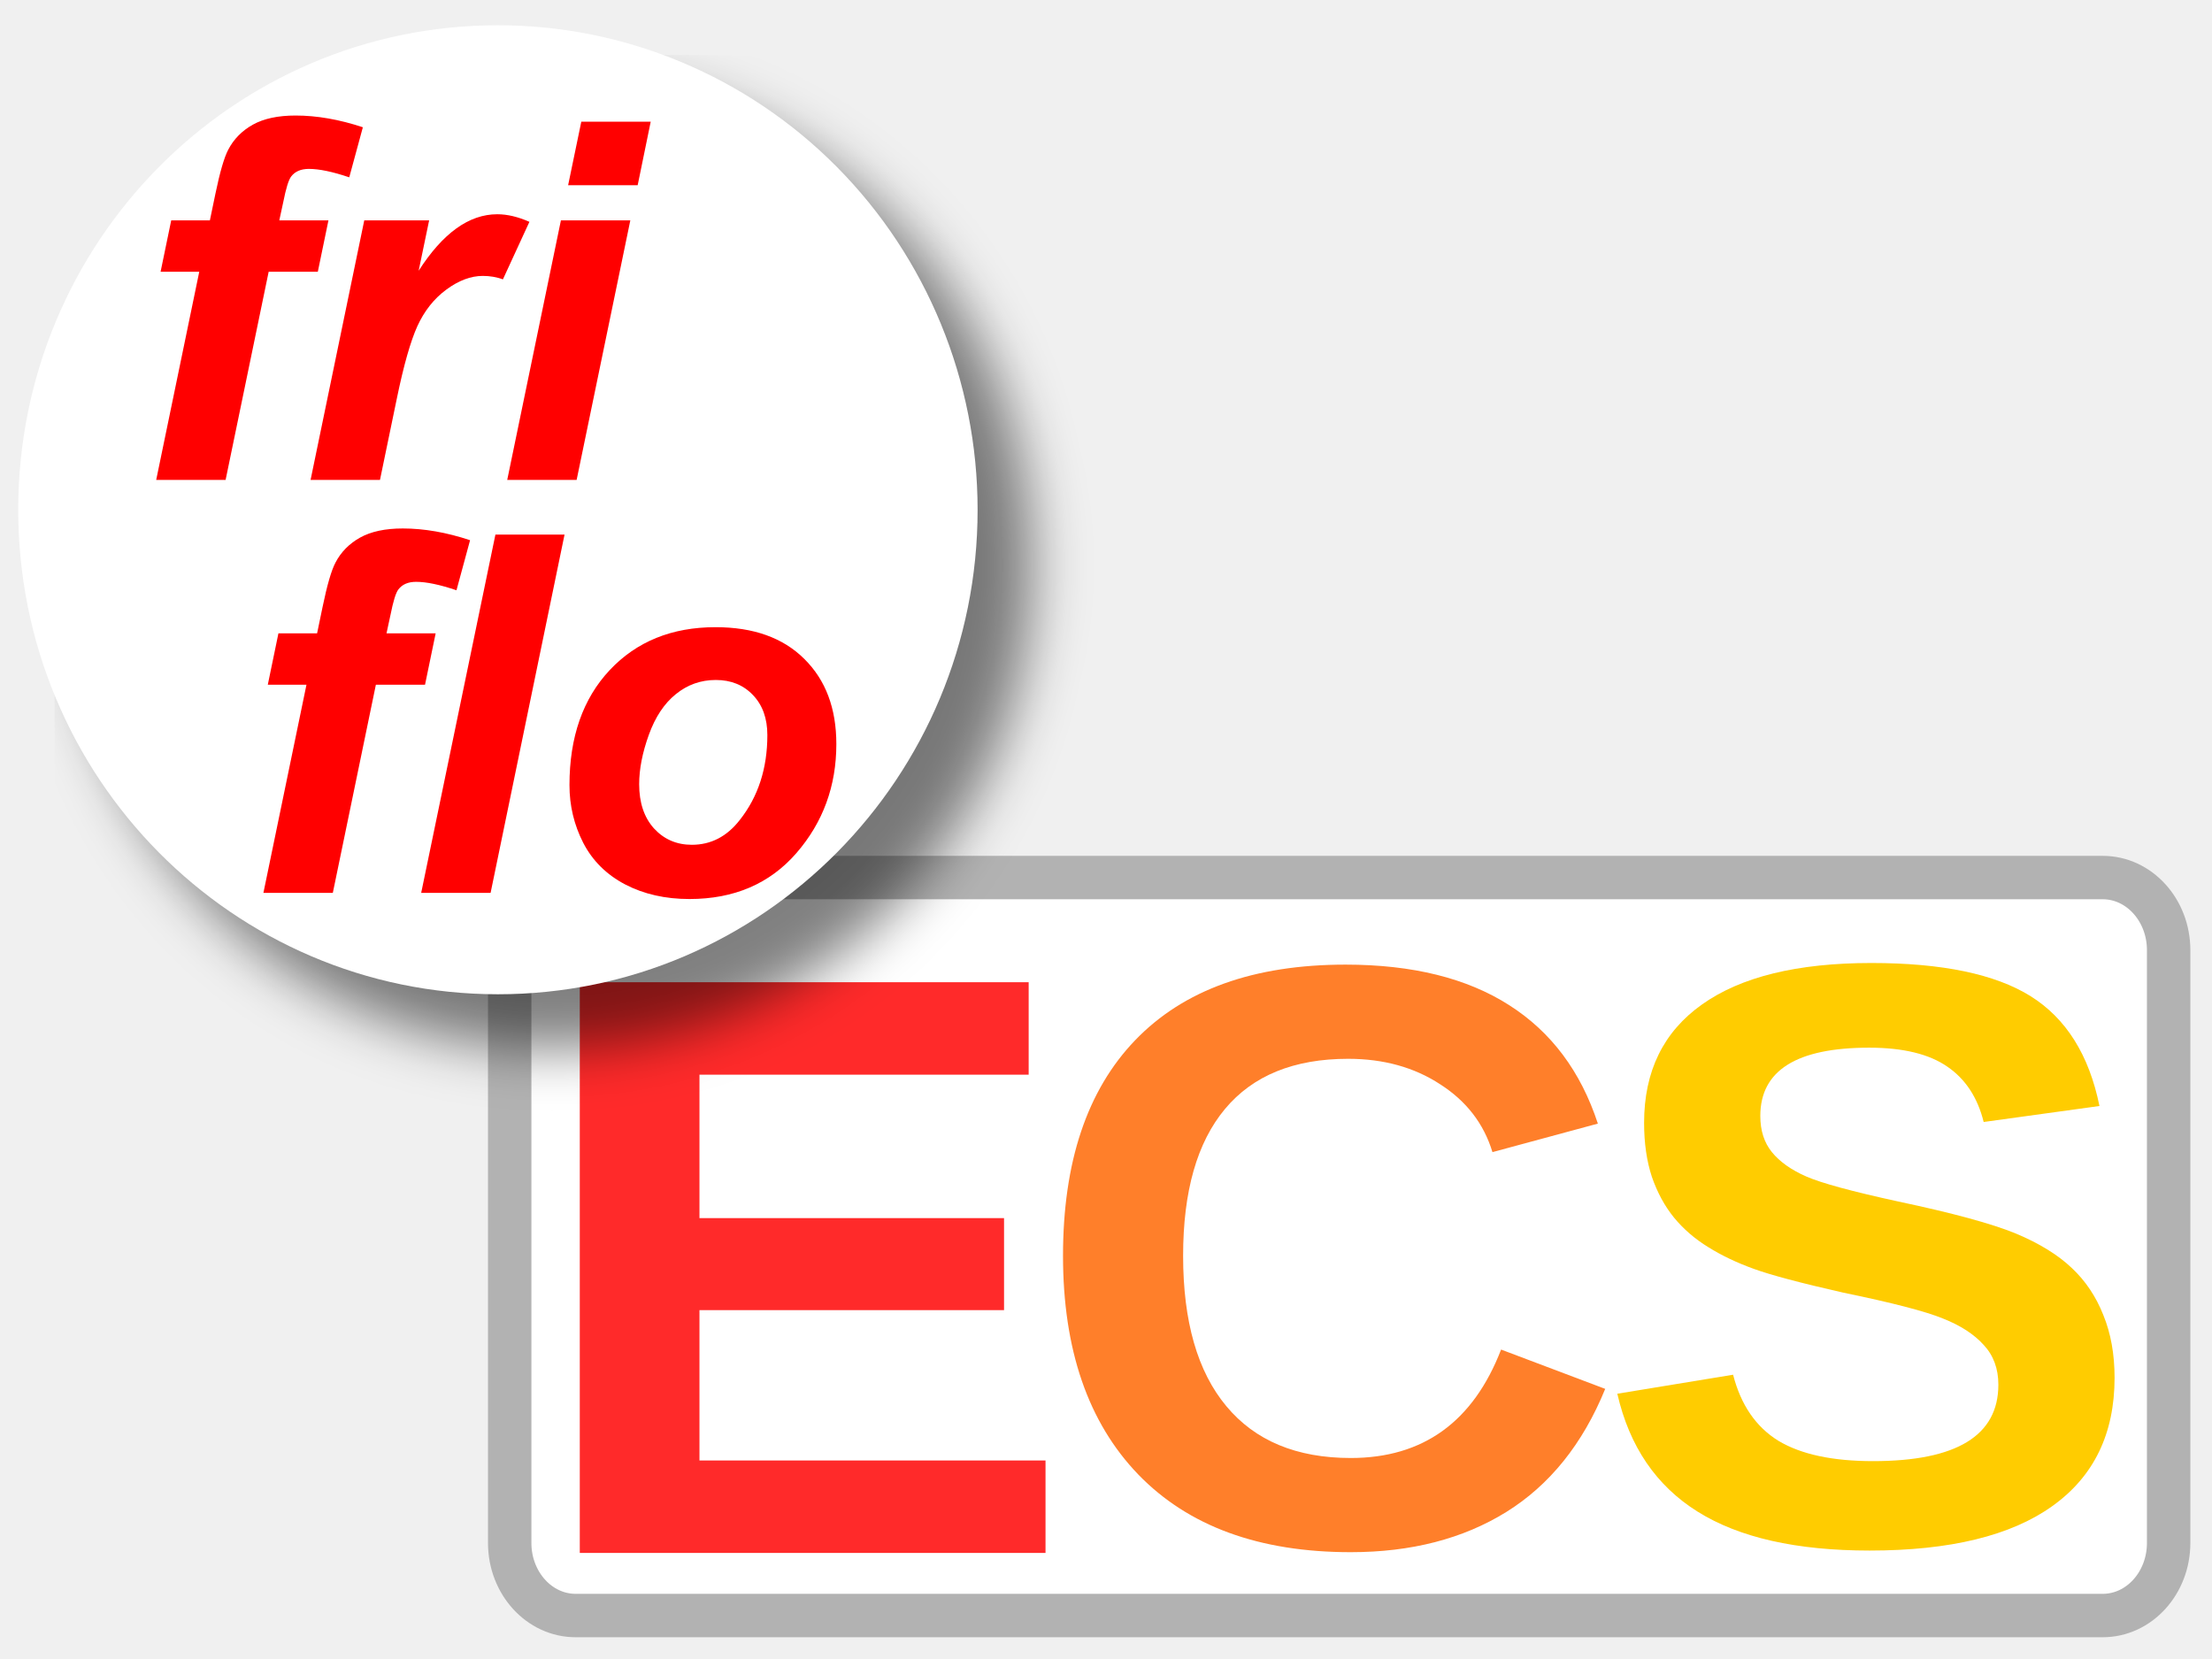
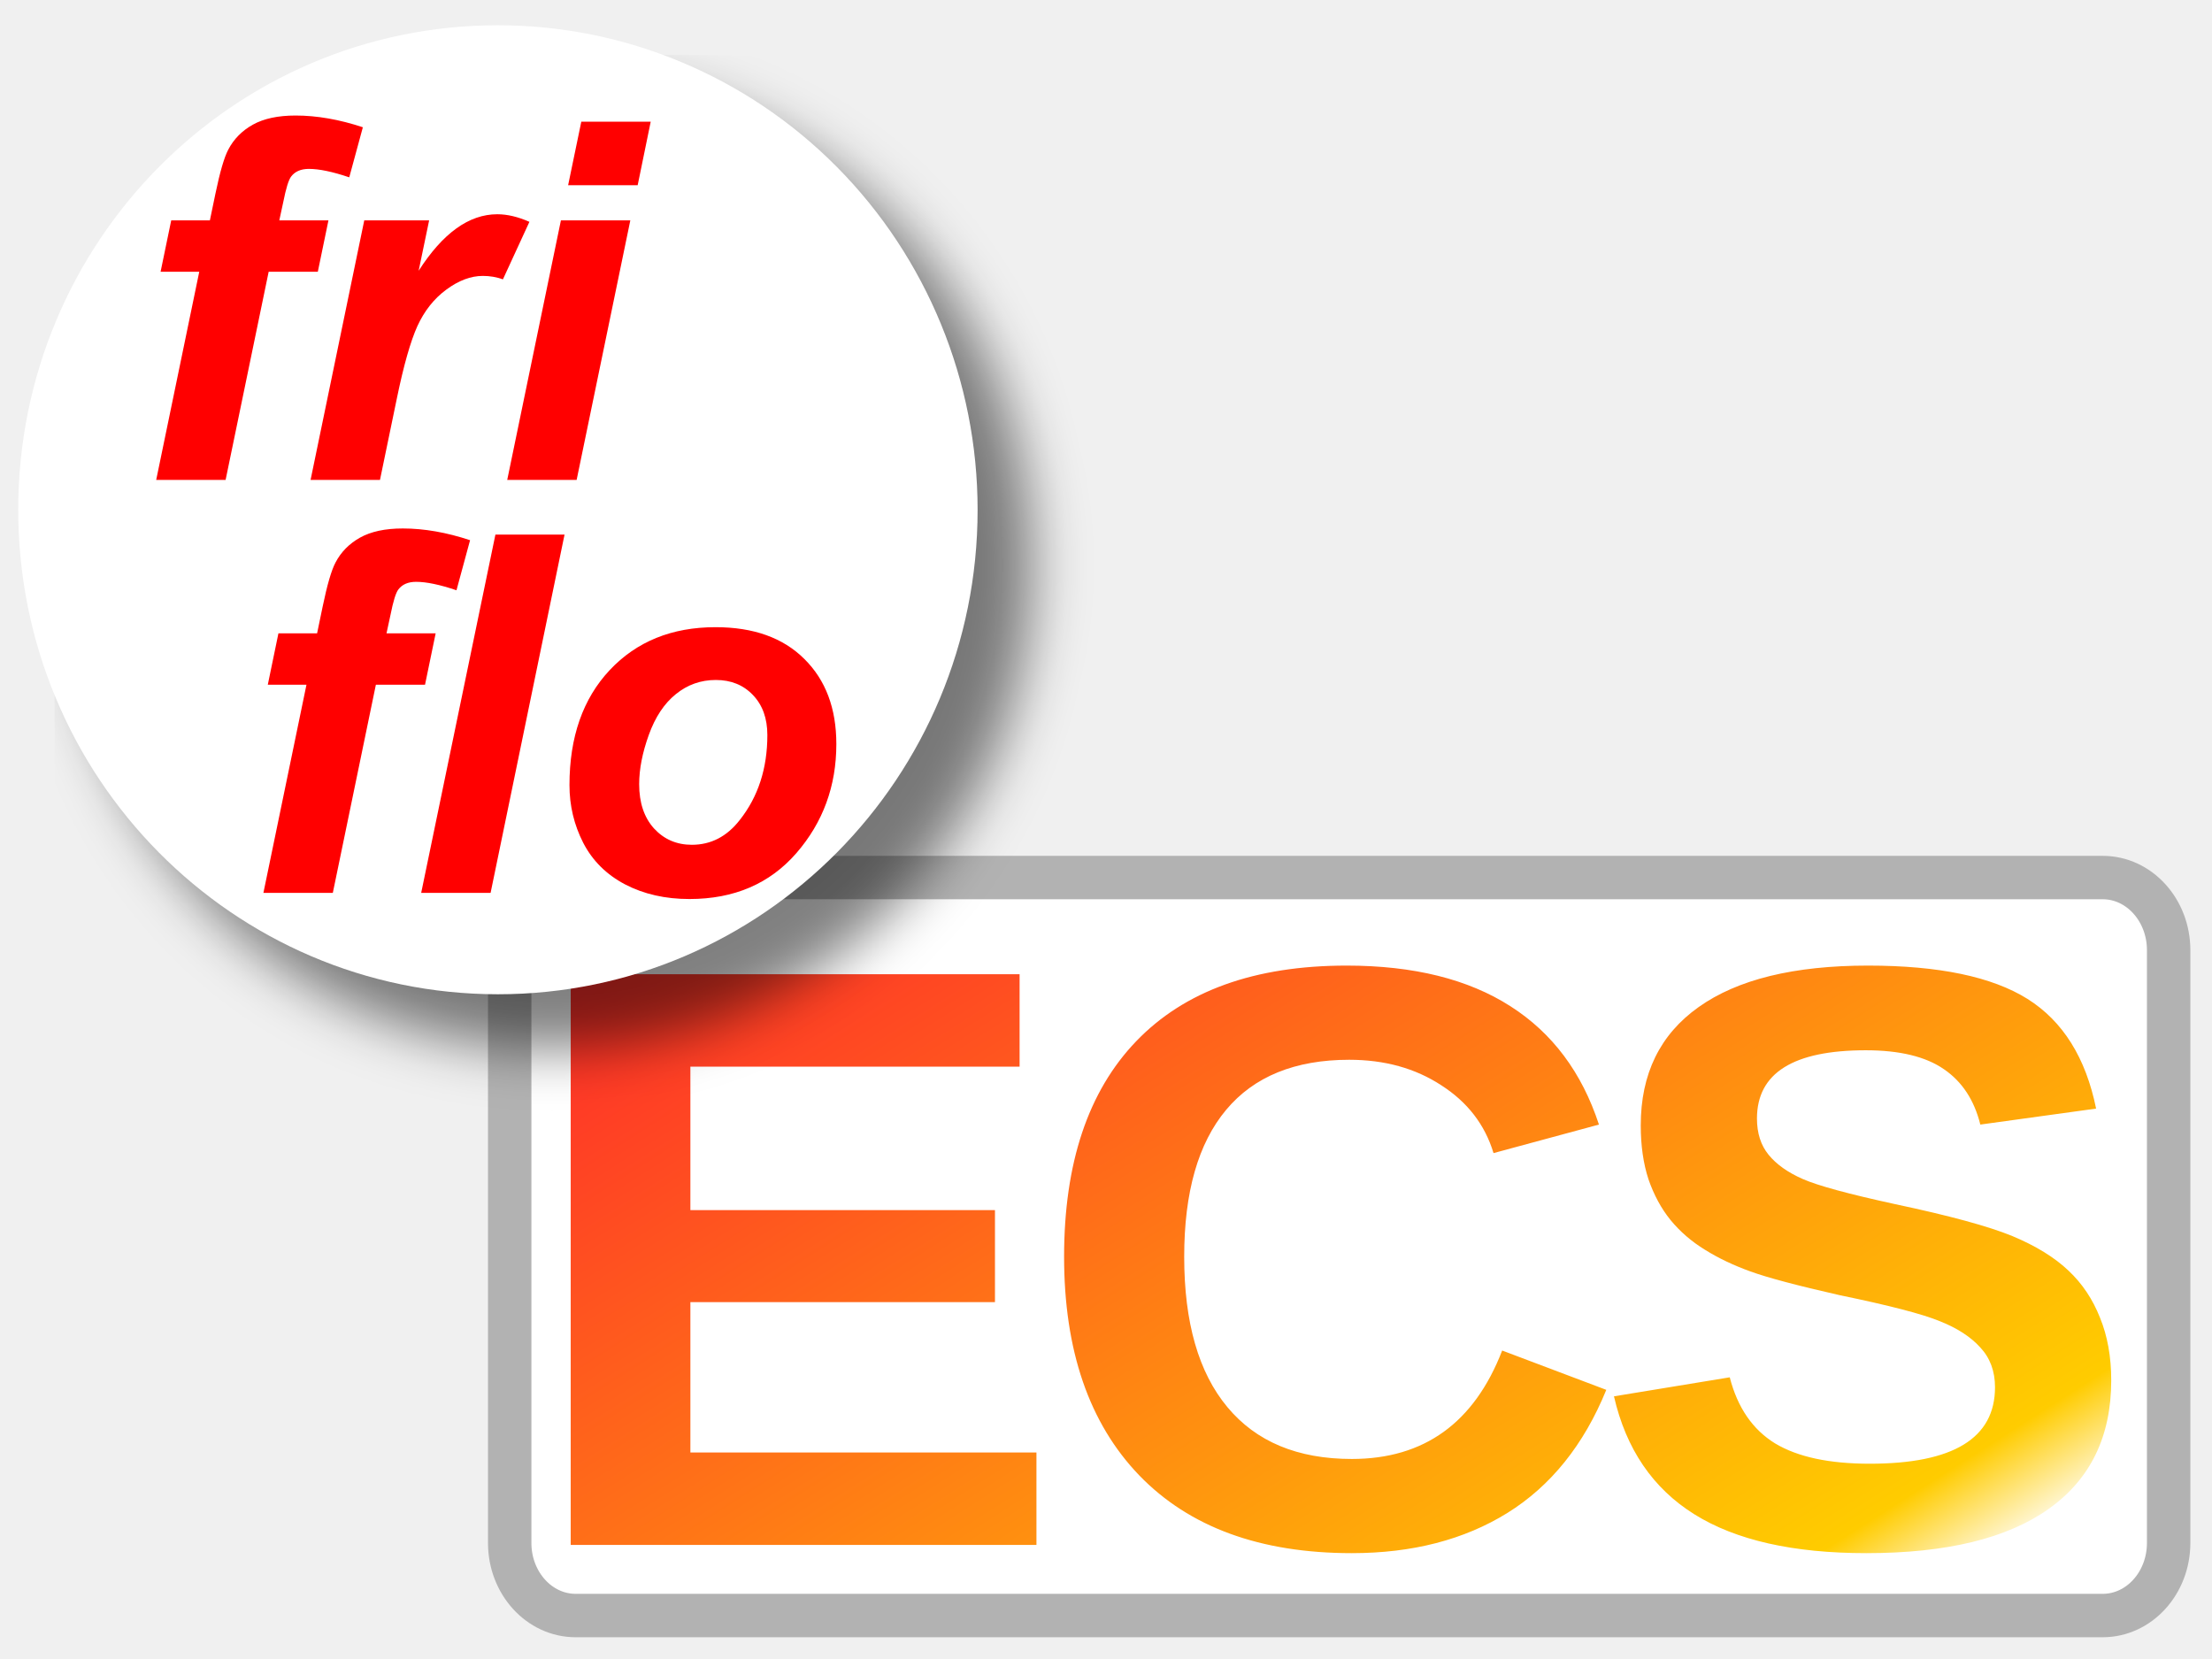
- <svg xmlns="http://www.w3.org/2000/svg" version="1.1" viewBox="0 0 80 60" stroke-miterlimit="10" id="svg8378" width="80" height="60" style="fill:none;stroke:none;stroke-linecap:square;stroke-miterlimit:10">
+ <svg xmlns="http://www.w3.org/2000/svg" xmlns:xlink="http://www.w3.org/1999/xlink" version="1.1" viewBox="0 0 80 60" stroke-miterlimit="10" id="svg8378" width="80" height="60" style="fill:none;stroke:none;stroke-linecap:square;stroke-miterlimit:10">
  <defs id="defs8427">
+     <linearGradient id="linearGradient1012">
+       <stop style="stop-color:#ff2a2a;stop-opacity:1;" offset="0" id="stop1008" />
+       <stop style="stop-color:#ffcc00;stop-opacity:1;" offset="0.916" id="stop1758" />
+       <stop style="stop-color:#ffffff;stop-opacity:1;" offset="1" id="stop1010" />
+     </linearGradient>
    <defs id="defs8399">
      <filter filterUnits="userSpaceOnUse" id="shadowFilter-p.1">
        <feGaussianBlur id="feGaussianBlur8402" result="blur" stdDeviation="4.5" in="SourceAlpha" />
        <feComponentTransfer id="feComponentTransfer8404" in="blur" style="color-interpolation-filters:sRGB">
          <feFuncR id="feFuncR8406" intercept="0.0" slope="0" type="linear" />
          <feFuncG id="feFuncG8408" intercept="0.0" slope="0" type="linear" />
          <feFuncB id="feFuncB8410" intercept="0.0" slope="0" type="linear" />
          <feFuncA id="feFuncA8412" intercept="0" slope="0.24" type="linear" />
        </feComponentTransfer>
      </filter>
    </defs>
    <filter style="color-interpolation-filters:sRGB" id="filter12944" x="-0.068" y="-0.068" width="1.193" height="1.193">
      <feFlood flood-opacity="0.498" flood-color="rgb(0,0,0)" result="flood" id="feFlood12946" />
      <feComposite in="flood" in2="SourceGraphic" operator="in" result="composite1" id="feComposite12948" />
      <feGaussianBlur in="composite1" stdDeviation="3" result="blur" id="feGaussianBlur12950" />
      <feOffset dx="6" dy="6" result="offset" id="feOffset12952" />
      <feComposite in="SourceGraphic" in2="offset" operator="over" result="composite2" id="feComposite12954" />
    </filter>
    <filter style="color-interpolation-filters:sRGB" id="filter12944-4" x="-0.068" y="-0.068" width="1.193" height="1.193">
      <feFlood flood-opacity="0.498" flood-color="rgb(0,0,0)" result="flood" id="feFlood12946-5" />
      <feComposite in="flood" in2="SourceGraphic" operator="in" result="composite1" id="feComposite12948-6" />
      <feGaussianBlur in="composite1" stdDeviation="3" result="blur" id="feGaussianBlur12950-8" />
      <feOffset dx="6" dy="6" result="offset" id="feOffset12952-8" />
      <feComposite in="SourceGraphic" in2="offset" operator="over" result="composite2" id="feComposite12954-1" />
    </filter>
+     <linearGradient xlink:href="#linearGradient1012" id="linearGradient1014" x1="49.543" y1="3.752" x2="67.25" y2="31.514" gradientUnits="userSpaceOnUse" gradientTransform="matrix(1.40647,0,0,1.40647,-39.26879,23.13293)" />
  </defs>
  <clipPath id="p.0">
    <path d="m 0,0 h 960 v 540 h -960 z" id="path8381" style="clip-rule:nonzero" />
  </clipPath>
  <path style="fill:#000000;fill-opacity:0;fill-rule:evenodd" id="path8385" d="m 0,-475 h 960 v 540 h -960 z" />
  <path style="fill:#000000;fill-opacity:0;fill-rule:evenodd;stroke-width:6.386" id="path8389" d="m -305.105,261.715 h 363.978 v 260.47 h -363.978 z" />
  <rect style="fill:#ffffff;fill-opacity:1;fill-rule:nonzero;stroke:#b2b2b2;stroke-width:1.57;stroke-linecap:square;stroke-miterlimit:4;stroke-dasharray:none;stroke-dashoffset:0;stroke-opacity:1" id="rect8095-0" width="59.998" height="26.69" x="18.434" y="31.738" rx="2.385" ry="2.625" />
-   <text xml:space="preserve" style="font-style:normal;font-variant:normal;font-weight:bold;font-stretch:normal;font-size:29.993px;line-height:125%;font-family:Arial;-inkscape-font-specification:'Arial Bold';letter-spacing:0px;word-spacing:0px;fill:#ff2a2a;fill-opacity:1;stroke:none;stroke-width:0.156px;stroke-linecap:butt;stroke-linejoin:miter;stroke-opacity:1" x="18.968" y="56.163" id="text2439">
-     <tspan id="tspan2437" x="18.968" y="56.163" style="stroke-width:0.156px">E</tspan>
-   </text>
-   <text xml:space="preserve" style="font-style:normal;font-variant:normal;font-weight:bold;font-stretch:normal;font-size:29.993px;line-height:125%;font-family:Arial;-inkscape-font-specification:'Arial Bold';letter-spacing:0px;word-spacing:0px;fill:#ff7f2a;fill-opacity:1;stroke:none;stroke-width:0.156px;stroke-linecap:butt;stroke-linejoin:miter;stroke-miterlimit:10;stroke-opacity:1" x="37.209" y="55.838" id="text2439-6">
-     <tspan id="tspan2437-8" x="37.209" y="55.838" style="stroke-width:0.156px">C</tspan>
-   </text>
-   <text xml:space="preserve" style="font-style:normal;font-variant:normal;font-weight:bold;font-stretch:normal;font-size:29.993px;line-height:125%;font-family:Arial;-inkscape-font-specification:'Arial Bold';letter-spacing:0px;word-spacing:0px;fill:#ffcc00;fill-opacity:1;stroke:none;stroke-width:0.156px;stroke-linecap:butt;stroke-linejoin:miter;stroke-miterlimit:10;stroke-opacity:1" x="57.632" y="55.783" id="text2439-6-4">
-     <tspan id="tspan2437-8-2" x="57.632" y="55.783" style="stroke-width:0.156px;fill:#ffcc00">S</tspan>
-   </text>
  <path style="fill:#000000;fill-opacity:0;fill-rule:evenodd;stroke-width:0.998" id="path8417" d="m 1.956,1.421 h 49.113 v 20.214 h -49.113 z" />
  <path style="fill:#000000;fill-opacity:0;fill-rule:evenodd;stroke-width:0.998" id="path8421" d="m 5.613,11.932 h 49.113 v 20.214 h -49.113 z" />
+   <text xml:space="preserve" style="font-style:normal;font-variant:normal;font-weight:bold;font-stretch:normal;font-size:30.005px;line-height:125%;font-family:Arial;-inkscape-font-specification:'Arial Bold';letter-spacing:-1.406px;word-spacing:0px;mix-blend-mode:normal;fill:url(#linearGradient1014);fill-opacity:1;stroke:none;stroke-width:1.406px;stroke-linecap:butt;stroke-linejoin:miter;stroke-opacity:1" x="18.642" y="55.873" id="text933">
+     <tspan id="tspan931" x="18.642" y="55.873" style="font-style:normal;font-variant:normal;font-weight:bold;font-stretch:normal;font-family:Arial;-inkscape-font-specification:'Arial Bold';fill:url(#linearGradient1014);fill-opacity:1;stroke-width:1.406px">ECS</tspan>
+   </text>
  <g id="g2782" transform="matrix(0.1562124,0,0,0.1562124,0.05648307,-4.628817)">
    <path style="fill:#ffffff;fill-rule:evenodd;filter:url(#filter12944)" id="path8415" d="m 131.827,121.21 v 0 c 0,-29.223 23.69,-52.913 52.913,-52.913 v 0 c 14.034,0 27.492,5.575 37.415,15.498 9.923,9.923 15.498,23.382 15.498,37.415 v 0 c 0,29.223 -23.69,52.913 -52.913,52.913 v 0 c -29.223,0 -52.913,-23.69 -52.913,-52.913 z" transform="matrix(2.098856,0,0,2.119949,-272.8256,-109.3072)" />
    <path style="fill:#ff0000;fill-rule:nonzero;stroke-width:6.386" id="path8419" d="m 75.679,80.659 -2.46,11.892 h -11.38 l -9.97,48.196 h -16.069 l 9.97,-48.196 h -8.953 l 2.46,-11.892 h 8.953 l 1.279,-6.161 q 1.574,-7.585 2.984,-10.235 1.902,-3.644 5.673,-5.764 3.804,-2.12 9.904,-2.12 7.379,0 15.577,2.716 l -3.148,11.593 q -5.772,-1.954 -9.346,-1.954 -2.755,0 -4.099,1.756 -0.885,1.126 -1.836,5.929 l -0.918,4.24 z m 8.292,0 h 15.02 l -2.427,11.66 q 8.395,-13.084 18.201,-13.084 3.476,0 7.444,1.756 l -6.133,13.316 q -2.197,-0.795 -4.657,-0.795 -4.165,0 -8.461,3.18 -4.263,3.147 -6.69,8.447 -2.394,5.3 -4.755,16.761 l -3.903,18.848 h -16.069 z m 50.251,-22.856 h 16.069 l -3.017,14.707 h -16.102 z m -4.722,22.856 h 16.069 l -12.429,60.087 h -16.069 z" />
    <path style="fill:#ff0000;fill-rule:nonzero;stroke-width:6.386" id="path8423" d="m 100.502,176.262 -2.46,11.892 h -11.38 l -9.97,48.196 h -16.069 l 9.97,-48.196 h -8.953 l 2.46,-11.892 h 8.953 l 1.279,-6.161 q 1.574,-7.585 2.984,-10.235 1.902,-3.644 5.673,-5.764 3.804,-2.12 9.904,-2.12 7.379,0 15.577,2.716 l -3.148,11.593 q -5.772,-1.954 -9.346,-1.954 -2.755,0 -4.099,1.756 -0.885,1.126 -1.837,5.929 l -0.918,4.24 z m -3.35,60.087 17.184,-82.943 h 16.004 l -17.119,82.943 z m 34.331,-24.943 q 0,-16.695 9.314,-26.632 9.346,-9.937 24.498,-9.937 13.183,0 20.562,7.354 7.412,7.32 7.412,19.709 0,14.575 -9.248,25.241 -9.248,10.633 -24.76,10.633 -8.395,0 -14.889,-3.379 -6.493,-3.412 -9.707,-9.639 -3.181,-6.227 -3.181,-13.349 z m 45.814,-11.593 q 0,-5.797 -3.345,-9.275 -3.312,-3.478 -8.592,-3.478 -5.214,0 -9.248,3.279 -4.034,3.246 -6.264,9.44 -2.23,6.194 -2.23,11.395 0,6.459 3.443,10.268 3.476,3.776 8.756,3.776 6.625,0 11.085,-5.73 6.395,-8.082 6.395,-19.676 z" />
  </g>
</svg>
